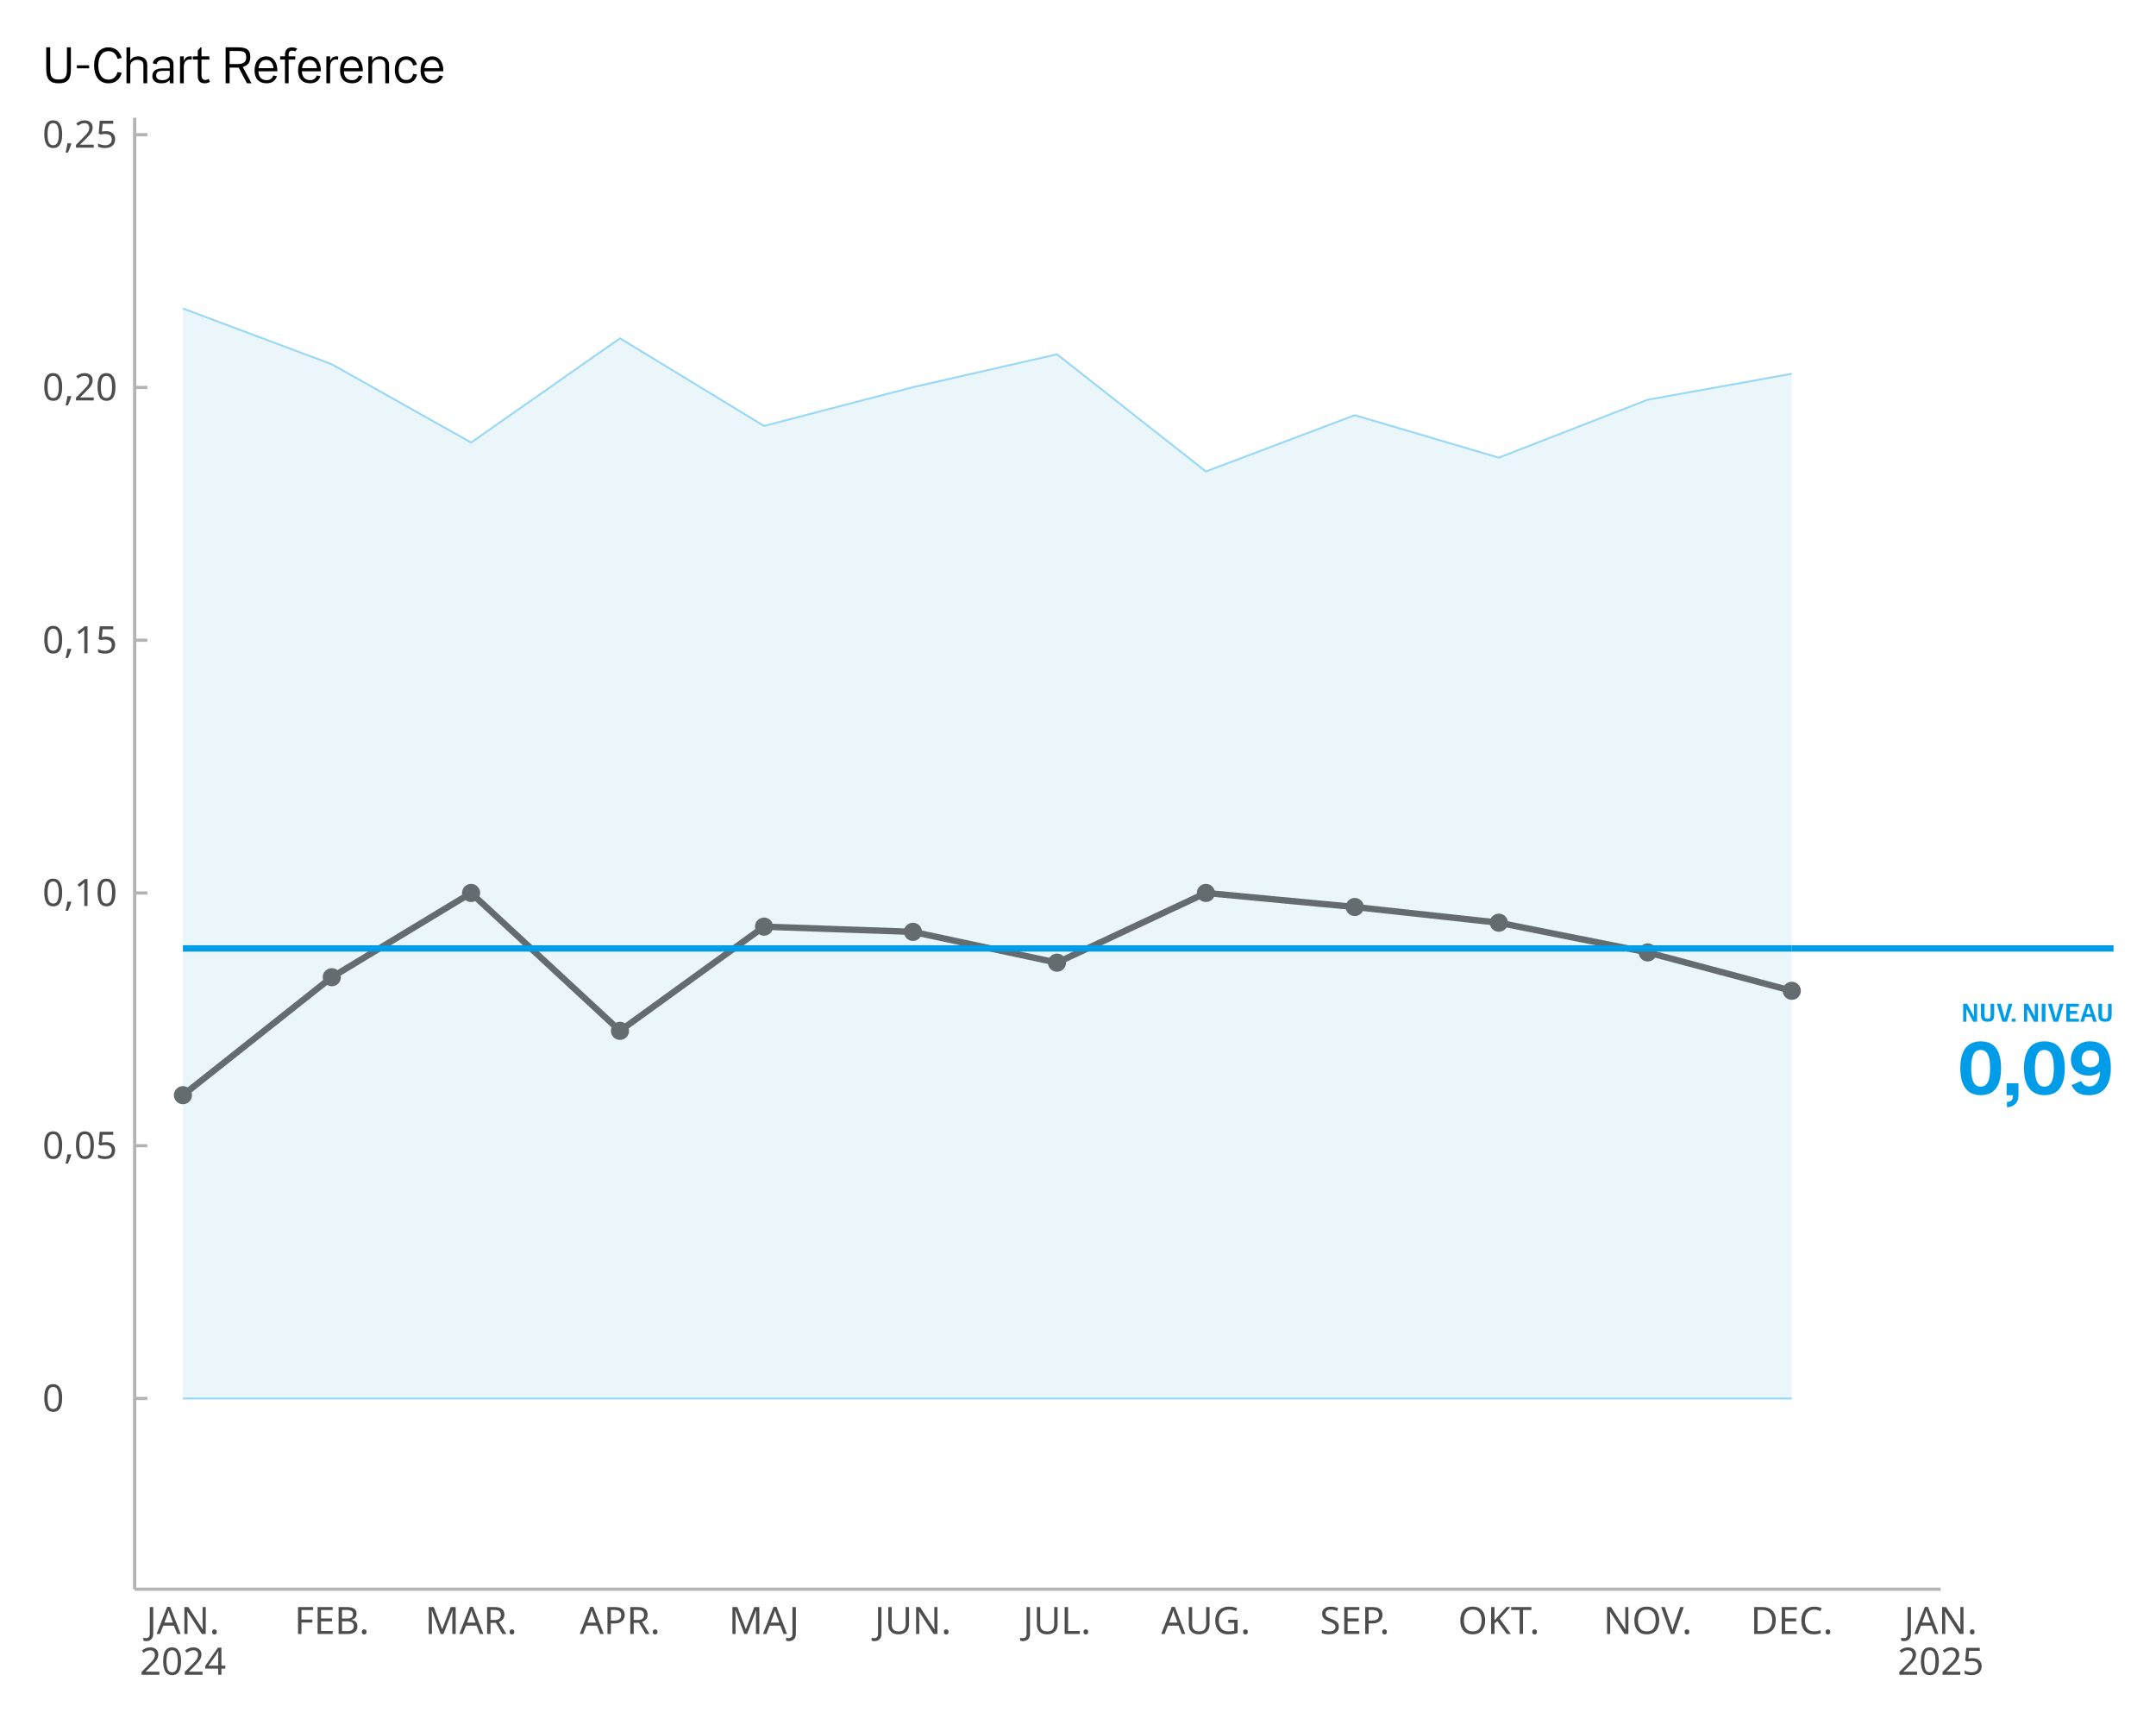
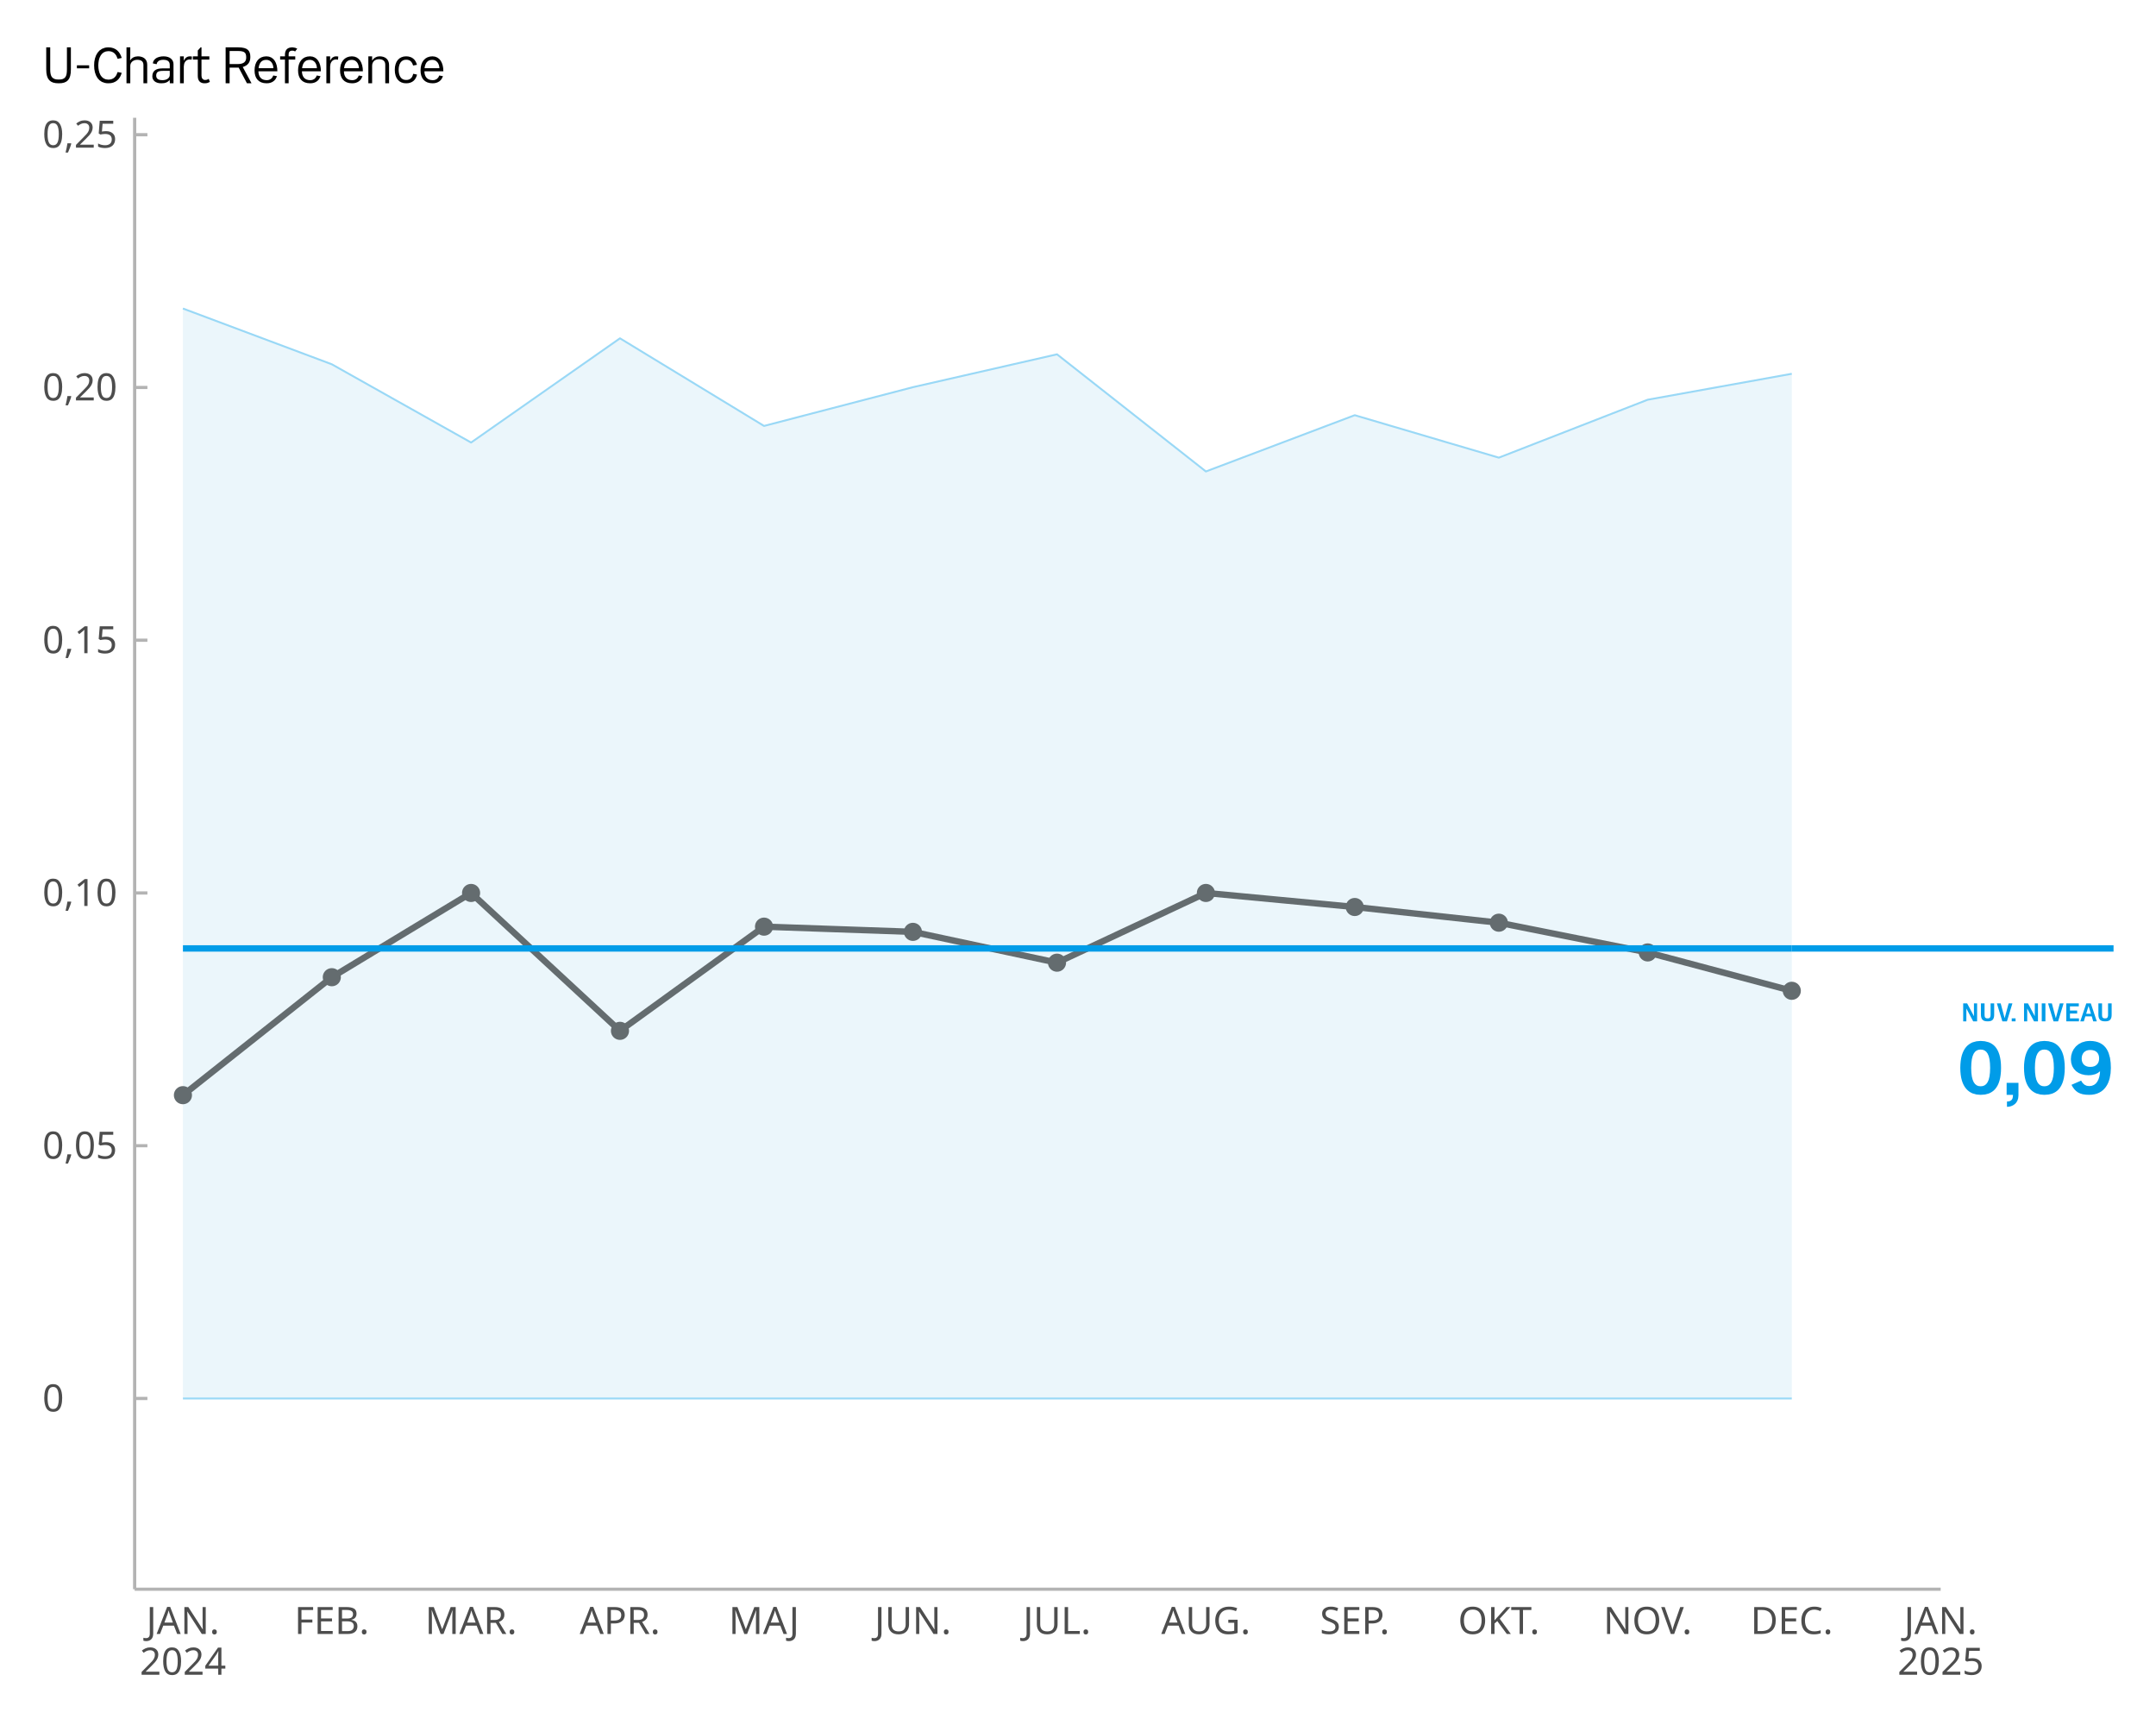
<svg xmlns="http://www.w3.org/2000/svg" class="svglite" data-engine-version="2.0" width="720.00pt" height="576.00pt" viewBox="0 0 720.00 576.00">
  <defs>
    <style type="text/css">
    .svglite line, .svglite polyline, .svglite polygon, .svglite path, .svglite rect, .svglite circle {
      fill: none;
      stroke: #000000;
      stroke-linecap: round;
      stroke-linejoin: round;
      stroke-miterlimit: 10.00;
    }
  </style>
  </defs>
  <rect width="100%" height="100%" style="stroke: none; fill: #FFFFFF;" />
  <defs>
    <clipPath id="cpMC4wMHw3MjAuMDB8MC4wMHw1NzYuMDA=">
      <rect x="0.00" y="0.00" width="720.00" height="576.00" />
    </clipPath>
  </defs>
  <g clip-path="url(#cpMC4wMHw3MjAuMDB8MC4wMHw1NzYuMDA=)">
    <rect x="0.00" y="0.00" width="720.00" height="576.00" style="stroke-width: 1.36; stroke: none; fill: #FFFFFF;" />
  </g>
  <defs>
    <clipPath id="cpNDQuOTd8NzA1LjgzfDM5LjMzfDUzMC42Ng==">
      <rect x="44.97" y="39.33" width="660.85" height="491.32" />
    </clipPath>
  </defs>
  <g clip-path="url(#cpNDQuOTd8NzA1LjgzfDM5LjMzfDUzMC42Ng==)">
    <rect x="44.97" y="39.33" width="660.85" height="491.32" style="stroke-width: 1.36; stroke: none; fill: #FFFFFF;" />
    <polygon points="61.09,103.02 110.81,121.64 157.32,147.77 207.04,112.97 255.15,142.23 304.87,129.29 352.99,118.31 402.71,157.43 452.42,138.64 500.54,152.82 550.26,133.47 598.37,124.81 598.37,466.97 550.26,466.97 500.54,466.97 452.42,466.97 402.71,466.97 352.99,466.97 304.87,466.97 255.15,466.97 207.04,466.97 157.32,466.97 110.81,466.97 61.09,466.97 " style="stroke-width: 0.00; stroke: none; stroke-linecap: butt; fill: #D8EEF9; fill-opacity: 0.50;" />
    <polyline points="61.09,103.02 110.81,121.64 157.32,147.77 207.04,112.97 255.15,142.23 304.87,129.29 352.99,118.31 402.71,157.43 452.42,138.64 500.54,152.82 550.26,133.47 598.37,124.81 " style="stroke-width: 1.36; stroke: none; stroke-linecap: butt;" />
    <polyline points="598.37,466.97 550.26,466.97 500.54,466.97 452.42,466.97 402.71,466.97 352.99,466.97 304.87,466.97 255.15,466.97 207.04,466.97 157.32,466.97 110.81,466.97 61.09,466.97 " style="stroke-width: 1.36; stroke: none; stroke-linecap: butt;" />
    <polyline points="61.09,103.02 110.81,121.64 157.32,147.77 207.04,112.97 255.15,142.23 304.87,129.29 352.99,118.31 402.71,157.43 452.42,138.64 500.54,152.82 550.26,133.47 598.37,124.81 " style="stroke-width: 0.64; stroke: #99D8F6; stroke-linecap: butt;" />
    <polyline points="61.09,466.97 110.81,466.97 157.32,466.97 207.04,466.97 255.15,466.97 304.87,466.97 352.99,466.97 402.71,466.97 452.42,466.97 500.54,466.97 550.26,466.97 598.37,466.97 " style="stroke-width: 0.64; stroke: #99D8F6; stroke-linecap: butt;" />
    <polyline points="61.09,365.69 110.81,326.30 157.32,298.17 207.04,344.21 255.15,309.42 304.87,311.16 352.99,321.45 402.71,298.17 452.42,302.86 500.54,308.10 550.26,318.03 598.37,330.84 " style="stroke-width: 2.13; stroke: #646C6F; stroke-linecap: butt;" />
    <circle cx="61.09" cy="365.69" r="2.58" style="stroke-width: 0.90; stroke: #646C6F; fill: #646C6F;" />
    <circle cx="110.81" cy="326.30" r="2.58" style="stroke-width: 0.90; stroke: #646C6F; fill: #646C6F;" />
    <circle cx="157.32" cy="298.17" r="2.58" style="stroke-width: 0.90; stroke: #646C6F; fill: #646C6F;" />
    <circle cx="207.04" cy="344.21" r="2.58" style="stroke-width: 0.90; stroke: #646C6F; fill: #646C6F;" />
    <circle cx="255.15" cy="309.42" r="2.58" style="stroke-width: 0.90; stroke: #646C6F; fill: #646C6F;" />
    <circle cx="304.87" cy="311.16" r="2.58" style="stroke-width: 0.90; stroke: #646C6F; fill: #646C6F;" />
    <circle cx="352.99" cy="321.45" r="2.58" style="stroke-width: 0.90; stroke: #646C6F; fill: #646C6F;" />
    <circle cx="402.71" cy="298.17" r="2.58" style="stroke-width: 0.90; stroke: #646C6F; fill: #646C6F;" />
    <circle cx="452.42" cy="302.86" r="2.58" style="stroke-width: 0.90; stroke: #646C6F; fill: #646C6F;" />
    <circle cx="500.54" cy="308.10" r="2.58" style="stroke-width: 0.90; stroke: #646C6F; fill: #646C6F;" />
    <circle cx="550.26" cy="318.03" r="2.58" style="stroke-width: 0.90; stroke: #646C6F; fill: #646C6F;" />
    <circle cx="598.37" cy="330.84" r="2.58" style="stroke-width: 0.90; stroke: #646C6F; fill: #646C6F;" />
    <polyline points="61.09,316.70 110.81,316.70 157.32,316.70 207.04,316.70 255.15,316.70 304.87,316.70 352.99,316.70 402.71,316.70 452.42,316.70 500.54,316.70 550.26,316.70 598.37,316.70 " style="stroke-width: 2.13; stroke: #009CE8; stroke-linecap: butt;" />
    <polyline points="598.37,316.70 705.83,316.70 " style="stroke-width: 2.13; stroke: #009CE8; stroke-linecap: butt;" />
-     <path d="M 660.26 335.16 L 659.20 335.16 L 659.20 339.44 L 656.93 335.16 L 655.61 335.16 L 655.61 341.16 L 656.67 341.16 L 656.67 336.88 L 658.95 341.16 L 660.26 341.16 Z" style="fill-rule: nonzero; fill: #009CE8; stroke-width: 0.75; stroke: none;" />
-     <path d="M 665.96 335.16 L 664.76 335.16 L 664.76 338.79 L 664.75 339.20 L 664.70 339.53 L 664.53 339.95 L 664.22 340.14 L 663.78 340.18 L 663.31 340.13 L 662.99 339.94 L 662.88 339.76 L 662.80 339.52 L 662.76 339.20 L 662.75 338.79 L 662.75 335.16 L 661.53 335.16 L 661.53 338.79 L 661.56 339.40 L 661.66 339.91 L 661.83 340.32 L 662.07 340.64 L 662.38 340.88 L 662.77 341.04 L 663.23 341.13 L 663.78 341.16 L 664.32 341.13 L 664.78 341.04 L 665.16 340.88 L 665.46 340.64 L 665.69 340.32 L 665.84 339.91 L 665.94 339.40 L 665.96 338.79 Z" style="fill-rule: nonzero; fill: #009CE8; stroke-width: 0.75; stroke: none;" />
-     <path d="M 670.79 335.16 L 669.47 340.05 L 669.44 340.05 L 668.13 335.16 L 666.86 335.16 L 668.69 341.16 L 670.22 341.16 L 672.05 335.16 Z" style="fill-rule: nonzero; fill: #009CE8; stroke-width: 0.75; stroke: none;" />
-     <path d="M 673.10 340.16 L 671.82 340.16 L 671.82 341.16 L 673.10 341.16 Z" style="fill-rule: nonzero; fill: #009CE8; stroke-width: 0.75; stroke: none;" />
-     <path d="M 680.58 335.16 L 679.52 335.16 L 679.52 339.44 L 677.25 335.16 L 675.93 335.16 L 675.93 341.16 L 676.99 341.16 L 676.99 336.88 L 679.27 341.16 L 680.58 341.16 Z" style="fill-rule: nonzero; fill: #009CE8; stroke-width: 0.75; stroke: none;" />
-     <path d="M 683.07 335.16 L 681.85 335.16 L 681.85 341.16 L 683.07 341.16 Z" style="fill-rule: nonzero; fill: #009CE8; stroke-width: 0.75; stroke: none;" />
-     <path d="M 687.88 335.16 L 686.56 340.05 L 686.53 340.05 L 685.22 335.16 L 683.95 335.16 L 685.78 341.16 L 687.31 341.16 L 689.14 335.16 Z" style="fill-rule: nonzero; fill: #009CE8; stroke-width: 0.75; stroke: none;" />
-     <path d="M 694.27 340.18 L 691.27 340.18 L 691.27 338.55 L 693.67 338.55 L 693.67 337.55 L 691.27 337.55 L 691.27 336.16 L 694.22 336.16 L 694.22 335.16 L 690.05 335.16 L 690.05 341.16 L 694.27 341.16 Z" style="fill-rule: nonzero; fill: #009CE8; stroke-width: 0.75; stroke: none;" />
-     <path d="M 698.23 335.16 L 696.73 335.16 L 694.71 341.16 L 695.90 341.16 L 696.40 339.51 L 698.54 339.51 L 699.04 341.16 L 700.23 341.16 ZM 696.68 338.63 L 697.46 336.05 L 697.48 336.05 L 698.28 338.63 Z" style="fill-rule: nonzero; fill: #009CE8; stroke-width: 0.75; stroke: none;" />
-     <path d="M 705.19 335.16 L 703.99 335.16 L 703.99 338.79 L 703.98 339.20 L 703.93 339.53 L 703.76 339.95 L 703.45 340.14 L 703.01 340.18 L 702.54 340.13 L 702.22 339.94 L 702.11 339.76 L 702.03 339.52 L 701.99 339.20 L 701.98 338.79 L 701.98 335.16 L 700.76 335.16 L 700.76 338.79 L 700.79 339.40 L 700.89 339.91 L 701.06 340.32 L 701.30 340.64 L 701.61 340.88 L 702.00 341.04 L 702.46 341.13 L 703.01 341.16 L 703.55 341.13 L 704.01 341.04 L 704.39 340.88 L 704.69 340.64 L 704.92 340.32 L 705.08 339.91 L 705.17 339.40 L 705.19 338.79 Z" style="fill-rule: nonzero; fill: #009CE8; stroke-width: 0.75; stroke: none;" />
-     <path d="M 668.22 355.47 L 668.12 354.34 L 667.95 353.31 L 667.73 352.39 L 667.44 351.56 L 667.11 350.82 L 666.72 350.18 L 666.29 349.62 L 665.81 349.14 L 665.28 348.73 L 664.72 348.40 L 664.12 348.14 L 662.83 347.81 L 661.44 347.71 L 660.05 347.82 L 658.76 348.18 L 658.17 348.46 L 657.61 348.80 L 657.08 349.22 L 656.60 349.72 L 656.17 350.29 L 655.78 350.94 L 655.45 351.68 L 655.16 352.50 L 654.94 353.41 L 654.78 354.41 L 654.68 355.51 L 654.64 356.71 L 654.68 357.90 L 654.78 359.00 L 654.94 360.00 L 655.17 360.91 L 655.45 361.73 L 655.79 362.47 L 656.18 363.12 L 656.62 363.69 L 657.10 364.19 L 657.62 364.61 L 658.18 364.95 L 658.77 365.23 L 660.06 365.59 L 661.44 365.71 L 662.83 365.60 L 664.11 365.27 L 664.71 365.01 L 665.27 364.68 L 665.79 364.27 L 666.27 363.79 L 666.71 363.23 L 667.10 362.58 L 667.44 361.85 L 667.72 361.02 L 667.95 360.10 L 668.11 359.07 L 668.22 357.94 L 668.25 356.71 ZM 664.55 358.28 L 664.39 359.59 L 664.13 360.66 L 663.76 361.49 L 663.31 362.11 L 662.76 362.53 L 662.14 362.77 L 661.44 362.85 L 660.74 362.77 L 660.12 362.53 L 659.58 362.11 L 659.13 361.49 L 658.77 360.66 L 658.50 359.59 L 658.34 358.28 L 658.28 356.71 L 658.34 355.13 L 658.50 353.82 L 658.77 352.76 L 659.13 351.93 L 659.58 351.31 L 660.12 350.90 L 660.74 350.66 L 661.44 350.58 L 662.14 350.66 L 662.76 350.90 L 663.31 351.31 L 663.76 351.93 L 664.13 352.76 L 664.39 353.82 L 664.55 355.13 L 664.61 356.71 Z" style="fill-rule: nonzero; fill: #009CE8; stroke-width: 0.75; stroke: none;" />
-     <path d="M 674.07 361.71 L 670.12 361.71 L 670.12 365.71 L 672.23 365.71 L 672.23 365.99 L 672.12 366.79 L 671.97 367.12 L 671.77 367.40 L 671.49 367.63 L 671.15 367.80 L 670.73 367.91 L 670.23 367.94 L 670.23 369.71 L 670.93 369.65 L 671.62 369.48 L 672.27 369.20 L 672.85 368.79 L 673.35 368.26 L 673.73 367.60 L 673.98 366.82 L 674.07 365.89 Z" style="fill-rule: nonzero; fill: #009CE8; stroke-width: 0.75; stroke: none;" />
-     <path d="M 689.50 355.47 L 689.39 354.34 L 689.23 353.31 L 689.01 352.39 L 688.72 351.56 L 688.39 350.82 L 688.00 350.18 L 687.57 349.62 L 687.08 349.14 L 686.56 348.73 L 686.00 348.40 L 685.40 348.14 L 684.11 347.81 L 682.72 347.71 L 681.33 347.82 L 680.04 348.18 L 679.44 348.46 L 678.88 348.80 L 678.36 349.22 L 677.88 349.72 L 677.45 350.29 L 677.06 350.94 L 676.73 351.68 L 676.44 352.50 L 676.22 353.41 L 676.06 354.41 L 675.95 355.51 L 675.92 356.71 L 675.96 357.90 L 676.06 359.00 L 676.22 360.00 L 676.45 360.91 L 676.73 361.73 L 677.07 362.47 L 677.46 363.12 L 677.90 363.69 L 678.38 364.19 L 678.90 364.61 L 679.46 364.95 L 680.05 365.23 L 681.34 365.59 L 682.72 365.71 L 684.10 365.60 L 685.39 365.27 L 685.99 365.01 L 686.55 364.68 L 687.07 364.27 L 687.55 363.79 L 687.99 363.23 L 688.38 362.58 L 688.72 361.85 L 689.00 361.02 L 689.23 360.10 L 689.39 359.07 L 689.50 357.94 L 689.53 356.71 ZM 685.83 358.28 L 685.67 359.59 L 685.40 360.66 L 685.04 361.49 L 684.59 362.11 L 684.04 362.53 L 683.42 362.77 L 682.72 362.85 L 682.02 362.77 L 681.40 362.53 L 680.86 362.11 L 680.41 361.49 L 680.04 360.66 L 679.78 359.59 L 679.62 358.28 L 679.56 356.71 L 679.62 355.13 L 679.78 353.82 L 680.04 352.76 L 680.41 351.93 L 680.86 351.31 L 681.40 350.90 L 682.02 350.66 L 682.72 350.58 L 683.42 350.66 L 684.04 350.90 L 684.59 351.31 L 685.04 351.93 L 685.40 352.76 L 685.67 353.82 L 685.83 355.13 L 685.89 356.71 Z" style="fill-rule: nonzero; fill: #009CE8; stroke-width: 0.75; stroke: none;" />
-     <path d="M 704.86 355.00 L 704.64 353.36 L 704.21 351.83 L 703.92 351.13 L 703.56 350.48 L 703.14 349.88 L 702.64 349.34 L 702.07 348.87 L 701.42 348.47 L 700.69 348.14 L 699.86 347.90 L 698.95 347.76 L 697.93 347.71 L 697.19 347.74 L 696.50 347.84 L 695.23 348.21 L 694.15 348.79 L 693.24 349.55 L 692.52 350.45 L 692.00 351.48 L 691.68 352.60 L 691.57 353.79 L 691.69 355.03 L 692.03 356.11 L 692.58 357.04 L 693.29 357.80 L 694.16 358.39 L 695.15 358.82 L 696.24 359.07 L 697.40 359.16 L 698.07 359.14 L 698.68 359.07 L 699.73 358.81 L 700.56 358.42 L 701.19 357.93 L 701.32 357.93 L 701.23 358.86 L 701.05 359.75 L 700.78 360.57 L 700.40 361.30 L 699.92 361.91 L 699.31 362.38 L 698.58 362.68 L 697.73 362.79 L 696.86 362.67 L 696.12 362.33 L 695.50 361.76 L 694.99 360.96 L 691.77 362.36 L 692.23 363.16 L 692.73 363.84 L 693.29 364.42 L 693.93 364.88 L 694.67 365.25 L 695.52 365.50 L 696.51 365.66 L 697.65 365.71 L 698.59 365.66 L 699.46 365.52 L 700.26 365.30 L 700.99 365.00 L 701.66 364.62 L 702.25 364.17 L 702.78 363.65 L 703.25 363.06 L 703.66 362.42 L 704.01 361.73 L 704.29 360.99 L 704.53 360.20 L 704.83 358.52 L 704.93 356.71 ZM 700.96 354.16 L 700.83 354.68 L 700.60 355.16 L 700.28 355.57 L 699.87 355.91 L 699.37 356.16 L 698.77 356.32 L 698.07 356.38 L 697.44 356.33 L 696.87 356.20 L 696.38 355.97 L 695.96 355.66 L 695.63 355.26 L 695.38 354.78 L 695.23 354.22 L 695.18 353.58 L 695.23 352.99 L 695.37 352.44 L 695.60 351.96 L 695.91 351.54 L 696.32 351.19 L 696.80 350.94 L 697.37 350.78 L 698.01 350.72 L 698.68 350.77 L 699.28 350.90 L 699.79 351.13 L 700.22 351.44 L 700.56 351.85 L 700.81 352.34 L 700.96 352.92 L 701.01 353.58 Z" style="fill-rule: nonzero; fill: #009CE8; stroke-width: 0.75; stroke: none;" />
+     <path d="M 660.26 335.04 L 659.20 335.04 L 659.20 339.32 L 656.93 335.04 L 655.61 335.04 L 655.61 341.04 L 656.67 341.04 L 656.67 336.76 L 658.95 341.04 L 660.26 341.04 Z" style="fill-rule: nonzero; fill: #009CE8; stroke-width: 0.75; stroke: none;" />
+     <path d="M 665.96 335.04 L 664.76 335.04 L 664.76 338.66 L 664.75 339.08 L 664.70 339.40 L 664.53 339.82 L 664.22 340.01 L 663.78 340.05 L 663.31 340.01 L 662.99 339.82 L 662.88 339.64 L 662.80 339.40 L 662.76 339.07 L 662.75 338.66 L 662.75 335.04 L 661.53 335.04 L 661.53 338.66 L 661.56 339.28 L 661.66 339.79 L 661.83 340.20 L 662.07 340.52 L 662.38 340.76 L 662.77 340.92 L 663.23 341.01 L 663.78 341.04 L 664.32 341.01 L 664.78 340.92 L 665.16 340.76 L 665.46 340.52 L 665.69 340.20 L 665.84 339.79 L 665.94 339.28 L 665.96 338.66 Z" style="fill-rule: nonzero; fill: #009CE8; stroke-width: 0.75; stroke: none;" />
+     <path d="M 670.79 335.04 L 669.47 339.93 L 669.44 339.93 L 668.13 335.04 L 666.86 335.04 L 668.69 341.04 L 670.22 341.04 L 672.05 335.04 Z" style="fill-rule: nonzero; fill: #009CE8; stroke-width: 0.75; stroke: none;" />
+     <path d="M 673.10 340.04 L 671.82 340.04 L 671.82 341.04 L 673.10 341.04 Z" style="fill-rule: nonzero; fill: #009CE8; stroke-width: 0.75; stroke: none;" />
+     <path d="M 680.58 335.04 L 679.52 335.04 L 679.52 339.32 L 677.25 335.04 L 675.93 335.04 L 675.93 341.04 L 676.99 341.04 L 676.99 336.76 L 679.27 341.04 L 680.58 341.04 Z" style="fill-rule: nonzero; fill: #009CE8; stroke-width: 0.75; stroke: none;" />
+     <path d="M 683.07 335.04 L 681.85 335.04 L 681.85 341.04 L 683.07 341.04 Z" style="fill-rule: nonzero; fill: #009CE8; stroke-width: 0.75; stroke: none;" />
+     <path d="M 687.88 335.04 L 686.56 339.93 L 686.53 339.93 L 685.22 335.04 L 683.95 335.04 L 685.78 341.04 L 687.31 341.04 L 689.14 335.04 Z" style="fill-rule: nonzero; fill: #009CE8; stroke-width: 0.75; stroke: none;" />
+     <path d="M 694.27 340.05 L 691.27 340.05 L 691.27 338.43 L 693.67 338.43 L 693.67 337.43 L 691.27 337.43 L 691.27 336.04 L 694.22 336.04 L 694.22 335.04 L 690.05 335.04 L 690.05 341.04 L 694.27 341.04 Z" style="fill-rule: nonzero; fill: #009CE8; stroke-width: 0.75; stroke: none;" />
+     <path d="M 698.23 335.04 L 696.73 335.04 L 694.71 341.04 L 695.90 341.04 L 696.40 339.38 L 698.54 339.38 L 699.04 341.04 L 700.23 341.04 ZM 696.68 338.51 L 697.46 335.93 L 697.48 335.93 L 698.28 338.51 Z" style="fill-rule: nonzero; fill: #009CE8; stroke-width: 0.75; stroke: none;" />
+     <path d="M 705.19 335.04 L 703.99 335.04 L 703.99 338.66 L 703.98 339.08 L 703.93 339.40 L 703.76 339.82 L 703.45 340.01 L 703.01 340.05 L 702.54 340.01 L 702.22 339.82 L 702.11 339.64 L 702.03 339.40 L 701.99 339.07 L 701.98 338.66 L 701.98 335.04 L 700.76 335.04 L 700.76 338.66 L 700.79 339.28 L 700.89 339.79 L 701.06 340.20 L 701.30 340.52 L 701.61 340.76 L 702.00 340.92 L 702.46 341.01 L 703.01 341.04 L 703.55 341.01 L 704.01 340.92 L 704.39 340.76 L 704.69 340.52 L 704.92 340.20 L 705.08 339.79 L 705.17 339.28 L 705.19 338.66 Z" style="fill-rule: nonzero; fill: #009CE8; stroke-width: 0.75; stroke: none;" />
+     <path d="M 668.22 355.34 L 668.12 354.21 L 667.95 353.19 L 667.73 352.26 L 667.44 351.43 L 667.11 350.70 L 666.72 350.05 L 666.29 349.49 L 665.81 349.01 L 665.28 348.61 L 664.72 348.28 L 664.12 348.02 L 662.83 347.69 L 661.44 347.58 L 660.05 347.70 L 658.76 348.05 L 658.17 348.33 L 657.61 348.68 L 657.08 349.10 L 656.60 349.59 L 656.17 350.16 L 655.78 350.82 L 655.45 351.55 L 655.16 352.37 L 654.94 353.29 L 654.78 354.29 L 654.68 355.39 L 654.64 356.58 L 654.68 357.78 L 654.78 358.87 L 654.94 359.87 L 655.17 360.78 L 655.45 361.61 L 655.79 362.34 L 656.18 362.99 L 656.62 363.57 L 657.10 364.06 L 657.62 364.48 L 658.18 364.83 L 658.77 365.11 L 660.06 365.47 L 661.44 365.58 L 662.83 365.48 L 664.11 365.15 L 664.71 364.88 L 665.27 364.55 L 665.79 364.15 L 666.27 363.67 L 666.71 363.10 L 667.10 362.46 L 667.44 361.72 L 667.72 360.90 L 667.95 359.97 L 668.11 358.95 L 668.22 357.82 L 668.25 356.58 ZM 664.55 358.16 L 664.39 359.47 L 664.13 360.53 L 663.76 361.36 L 663.31 361.98 L 662.76 362.41 L 662.14 362.65 L 661.44 362.72 L 660.74 362.65 L 660.12 362.41 L 659.58 361.98 L 659.13 361.36 L 658.77 360.53 L 658.50 359.47 L 658.34 358.16 L 658.28 356.58 L 658.34 355.00 L 658.50 353.69 L 658.77 352.63 L 659.13 351.80 L 659.58 351.19 L 660.12 350.77 L 660.74 350.53 L 661.44 350.46 L 662.14 350.53 L 662.76 350.77 L 663.31 351.19 L 663.76 351.80 L 664.13 352.63 L 664.39 353.69 L 664.55 355.00 L 664.61 356.58 Z" style="fill-rule: nonzero; fill: #009CE8; stroke-width: 0.75; stroke: none;" />
+     <path d="M 674.07 361.58 L 670.12 361.58 L 670.12 365.58 L 672.23 365.58 L 672.23 365.86 L 672.12 366.66 L 671.97 367.00 L 671.77 367.28 L 671.49 367.51 L 671.15 367.68 L 670.73 367.78 L 670.23 367.82 L 670.23 369.58 L 670.93 369.53 L 671.62 369.36 L 672.27 369.07 L 672.85 368.67 L 673.35 368.14 L 673.73 367.48 L 673.98 366.69 L 674.07 365.77 Z" style="fill-rule: nonzero; fill: #009CE8; stroke-width: 0.75; stroke: none;" />
+     <path d="M 689.50 355.34 L 689.39 354.21 L 689.23 353.19 L 689.01 352.26 L 688.72 351.43 L 688.39 350.70 L 688.00 350.05 L 687.57 349.49 L 687.08 349.01 L 686.56 348.61 L 686.00 348.28 L 685.40 348.02 L 684.11 347.69 L 682.72 347.58 L 681.33 347.70 L 680.04 348.05 L 679.44 348.33 L 678.88 348.68 L 678.36 349.10 L 677.88 349.59 L 677.45 350.16 L 677.06 350.82 L 676.73 351.55 L 676.44 352.37 L 676.22 353.29 L 676.06 354.29 L 675.95 355.39 L 675.92 356.58 L 675.96 357.78 L 676.06 358.87 L 676.22 359.87 L 676.45 360.78 L 676.73 361.61 L 677.07 362.34 L 677.46 362.99 L 677.90 363.57 L 678.38 364.06 L 678.90 364.48 L 679.46 364.83 L 680.05 365.11 L 681.34 365.47 L 682.72 365.58 L 684.10 365.48 L 685.39 365.15 L 685.99 364.88 L 686.55 364.55 L 687.07 364.15 L 687.55 363.67 L 687.99 363.10 L 688.38 362.46 L 688.72 361.72 L 689.00 360.90 L 689.23 359.97 L 689.39 358.95 L 689.50 357.82 L 689.53 356.58 ZM 685.83 358.16 L 685.67 359.47 L 685.40 360.53 L 685.04 361.36 L 684.59 361.98 L 684.04 362.41 L 683.42 362.65 L 682.72 362.72 L 682.02 362.65 L 681.40 362.41 L 680.86 361.98 L 680.41 361.36 L 680.04 360.53 L 679.78 359.47 L 679.62 358.16 L 679.56 356.58 L 679.62 355.00 L 679.78 353.69 L 680.04 352.63 L 680.41 351.80 L 680.86 351.19 L 681.40 350.77 L 682.02 350.53 L 682.72 350.46 L 683.42 350.53 L 684.04 350.77 L 684.59 351.19 L 685.04 351.80 L 685.40 352.63 L 685.67 353.69 L 685.83 355.00 L 685.89 356.58 Z" style="fill-rule: nonzero; fill: #009CE8; stroke-width: 0.75; stroke: none;" />
+     <path d="M 704.86 354.87 L 704.64 353.23 L 704.21 351.71 L 703.92 351.01 L 703.56 350.35 L 703.14 349.75 L 702.64 349.21 L 702.07 348.74 L 701.42 348.34 L 700.69 348.02 L 699.86 347.78 L 698.95 347.63 L 697.93 347.58 L 697.19 347.62 L 696.50 347.71 L 695.23 348.08 L 694.15 348.66 L 693.24 349.42 L 692.52 350.33 L 692.00 351.36 L 691.68 352.48 L 691.57 353.66 L 691.69 354.91 L 692.03 355.99 L 692.58 356.91 L 693.29 357.67 L 694.16 358.27 L 695.15 358.69 L 696.24 358.95 L 697.40 359.04 L 698.07 359.01 L 698.68 358.94 L 699.73 358.68 L 700.56 358.29 L 701.19 357.80 L 701.32 357.80 L 701.23 358.73 L 701.05 359.62 L 700.78 360.44 L 700.40 361.17 L 699.92 361.79 L 699.31 362.25 L 698.58 362.55 L 697.73 362.66 L 696.86 362.55 L 696.12 362.20 L 695.50 361.63 L 694.99 360.83 L 691.77 362.24 L 692.23 363.03 L 692.73 363.72 L 693.29 364.29 L 693.93 364.76 L 694.67 365.12 L 695.52 365.38 L 696.51 365.53 L 697.65 365.58 L 698.59 365.54 L 699.46 365.40 L 700.26 365.18 L 700.99 364.87 L 701.66 364.49 L 702.25 364.04 L 702.78 363.52 L 703.25 362.94 L 703.66 362.30 L 704.01 361.61 L 704.29 360.86 L 704.53 360.08 L 704.83 358.39 L 704.93 356.58 ZM 700.96 354.03 L 700.83 354.56 L 700.60 355.04 L 700.28 355.45 L 699.87 355.79 L 699.37 356.04 L 698.77 356.20 L 698.07 356.25 L 697.44 356.21 L 696.87 356.07 L 696.38 355.85 L 695.96 355.54 L 695.63 355.14 L 695.38 354.66 L 695.23 354.10 L 695.18 353.46 L 695.23 352.86 L 695.37 352.32 L 695.60 351.83 L 695.91 351.41 L 696.32 351.07 L 696.80 350.81 L 697.37 350.65 L 698.01 350.60 L 698.68 350.64 L 699.28 350.78 L 699.79 351.00 L 700.22 351.32 L 700.56 351.72 L 700.81 352.21 L 700.96 352.79 L 701.01 353.46 Z" style="fill-rule: nonzero; fill: #009CE8; stroke-width: 0.75; stroke: none;" />
  </g>
  <g clip-path="url(#cpMC4wMHw3MjAuMDB8MC4wMHw1NzYuMDA=)">
    <polyline points="44.97,530.66 44.97,39.33 " style="stroke-width: 1.07; stroke: #B3B3B3; stroke-linecap: butt;" />
    <text x="14.17" y="471.30" style="font-size: 12.60px; fill: #4D4D4D; font-family: sans;" textLength="7.01px" lengthAdjust="spacingAndGlyphs">0</text>
    <text x="14.17" y="386.90" style="font-size: 12.60px; fill: #4D4D4D; font-family: sans;" textLength="24.52px" lengthAdjust="spacingAndGlyphs">0,05</text>
    <text x="14.17" y="302.51" style="font-size: 12.60px; fill: #4D4D4D; font-family: sans;" textLength="24.52px" lengthAdjust="spacingAndGlyphs">0,10</text>
    <text x="14.17" y="218.11" style="font-size: 12.60px; fill: #4D4D4D; font-family: sans;" textLength="24.52px" lengthAdjust="spacingAndGlyphs">0,15</text>
    <text x="14.17" y="133.71" style="font-size: 12.60px; fill: #4D4D4D; font-family: sans;" textLength="24.52px" lengthAdjust="spacingAndGlyphs">0,20</text>
    <text x="14.17" y="49.31" style="font-size: 12.60px; fill: #4D4D4D; font-family: sans;" textLength="24.52px" lengthAdjust="spacingAndGlyphs">0,25</text>
    <polyline points="49.23,466.97 44.97,466.97 " style="stroke-width: 1.07; stroke: #B3B3B3; stroke-linecap: butt;" />
    <polyline points="49.23,382.57 44.97,382.57 " style="stroke-width: 1.07; stroke: #B3B3B3; stroke-linecap: butt;" />
    <polyline points="49.23,298.17 44.97,298.17 " style="stroke-width: 1.07; stroke: #B3B3B3; stroke-linecap: butt;" />
    <polyline points="49.23,213.77 44.97,213.77 " style="stroke-width: 1.07; stroke: #B3B3B3; stroke-linecap: butt;" />
    <polyline points="49.23,129.38 44.97,129.38 " style="stroke-width: 1.07; stroke: #B3B3B3; stroke-linecap: butt;" />
    <polyline points="49.23,44.98 44.97,44.98 " style="stroke-width: 1.07; stroke: #B3B3B3; stroke-linecap: butt;" />
    <polyline points="44.97,530.66 648.09,530.66 " style="stroke-width: 1.07; stroke: #B3B3B3; stroke-linecap: butt;" />
    <text x="61.09" y="545.60" text-anchor="middle" style="font-size: 12.60px; fill: #4D4D4D; font-family: sans;" textLength="27.31px" lengthAdjust="spacingAndGlyphs">JAN.</text>
    <text x="61.09" y="559.21" text-anchor="middle" style="font-size: 12.60px; fill: #4D4D4D; font-family: sans;" textLength="28.03px" lengthAdjust="spacingAndGlyphs">2024</text>
    <text x="110.81" y="545.60" text-anchor="middle" style="font-size: 12.60px; fill: #4D4D4D; font-family: sans;" textLength="28.01px" lengthAdjust="spacingAndGlyphs">FEB.</text>
    <text x="157.32" y="545.60" text-anchor="middle" style="font-size: 12.60px; fill: #4D4D4D; font-family: sans;" textLength="31.51px" lengthAdjust="spacingAndGlyphs">MAR.</text>
    <text x="207.04" y="545.60" text-anchor="middle" style="font-size: 12.60px; fill: #4D4D4D; font-family: sans;" textLength="29.42px" lengthAdjust="spacingAndGlyphs">APR.</text>
    <text x="255.15" y="545.60" text-anchor="middle" style="font-size: 12.60px; fill: #4D4D4D; font-family: sans;" textLength="25.21px" lengthAdjust="spacingAndGlyphs">MAJ</text>
    <text x="304.87" y="545.60" text-anchor="middle" style="font-size: 12.60px; fill: #4D4D4D; font-family: sans;" textLength="28.01px" lengthAdjust="spacingAndGlyphs">JUN.</text>
    <text x="352.99" y="545.60" text-anchor="middle" style="font-size: 12.60px; fill: #4D4D4D; font-family: sans;" textLength="25.92px" lengthAdjust="spacingAndGlyphs">JUL.</text>
    <text x="402.71" y="545.60" text-anchor="middle" style="font-size: 12.60px; fill: #4D4D4D; font-family: sans;" textLength="30.81px" lengthAdjust="spacingAndGlyphs">AUG.</text>
    <text x="452.42" y="545.60" text-anchor="middle" style="font-size: 12.60px; fill: #4D4D4D; font-family: sans;" textLength="28.72px" lengthAdjust="spacingAndGlyphs">SEP.</text>
    <text x="500.54" y="545.60" text-anchor="middle" style="font-size: 12.60px; fill: #4D4D4D; font-family: sans;" textLength="29.41px" lengthAdjust="spacingAndGlyphs">OKT.</text>
    <text x="550.26" y="545.60" text-anchor="middle" style="font-size: 12.60px; fill: #4D4D4D; font-family: sans;" textLength="30.81px" lengthAdjust="spacingAndGlyphs">NOV.</text>
    <text x="598.37" y="545.60" text-anchor="middle" style="font-size: 12.60px; fill: #4D4D4D; font-family: sans;" textLength="30.11px" lengthAdjust="spacingAndGlyphs">DEC.</text>
    <text x="648.09" y="545.60" text-anchor="middle" style="font-size: 12.60px; fill: #4D4D4D; font-family: sans;" textLength="27.31px" lengthAdjust="spacingAndGlyphs">JAN.</text>
    <text x="648.09" y="559.21" text-anchor="middle" style="font-size: 12.60px; fill: #4D4D4D; font-family: sans;" textLength="28.03px" lengthAdjust="spacingAndGlyphs">2025</text>
    <path d="M 23.67 15.81 L 22.35 15.81 L 22.35 23.19 L 22.32 24.03 L 22.23 24.74 L 22.06 25.32 L 21.80 25.78 L 21.44 26.13 L 20.96 26.38 L 20.36 26.52 L 19.61 26.56 L 18.86 26.52 L 18.25 26.38 L 17.76 26.13 L 17.37 25.78 L 17.09 25.32 L 16.91 24.74 L 16.80 24.03 L 16.77 23.19 L 16.77 15.81 L 15.44 15.81 L 15.44 23.14 L 15.50 24.35 L 15.69 25.35 L 16.01 26.16 L 16.46 26.79 L 17.04 27.26 L 17.76 27.58 L 18.62 27.76 L 19.61 27.81 L 20.60 27.76 L 21.45 27.57 L 22.15 27.25 L 22.71 26.78 L 23.14 26.15 L 23.44 25.34 L 23.62 24.34 L 23.67 23.14 Z" style="fill-rule: nonzero; fill: #000000; stroke-width: 0.75; stroke: none;" />
    <path d="M 29.77 21.81 L 25.68 21.81 L 25.68 22.81 L 29.77 22.81 Z" style="fill-rule: nonzero; fill: #000000; stroke-width: 0.75; stroke: none;" />
    <path d="M 38.87 25.05 L 38.58 25.49 L 38.24 25.86 L 37.83 26.17 L 37.36 26.40 L 36.81 26.54 L 36.19 26.60 L 35.33 26.49 L 34.61 26.18 L 34.03 25.71 L 33.57 25.10 L 33.24 24.38 L 33.01 23.57 L 32.87 22.71 L 32.83 21.81 L 32.88 20.95 L 33.01 20.10 L 33.24 19.30 L 33.59 18.58 L 34.04 17.97 L 34.63 17.49 L 35.34 17.19 L 36.19 17.08 L 36.81 17.13 L 37.36 17.28 L 37.83 17.51 L 38.24 17.82 L 38.58 18.20 L 38.87 18.64 L 39.29 19.64 L 40.65 19.35 L 40.39 18.61 L 40.05 17.94 L 39.63 17.34 L 39.13 16.82 L 38.54 16.40 L 37.86 16.08 L 37.08 15.88 L 36.19 15.81 L 35.59 15.85 L 35.03 15.94 L 34.04 16.31 L 33.21 16.89 L 32.56 17.64 L 32.05 18.54 L 31.70 19.56 L 31.49 20.66 L 31.43 21.81 L 31.49 23.01 L 31.70 24.14 L 32.05 25.15 L 32.55 26.04 L 33.21 26.78 L 34.03 27.34 L 35.02 27.69 L 35.58 27.78 L 36.19 27.81 L 37.09 27.75 L 37.87 27.56 L 38.56 27.25 L 39.15 26.84 L 39.65 26.33 L 40.06 25.74 L 40.39 25.07 L 40.65 24.33 L 39.29 24.05 Z" style="fill-rule: nonzero; fill: #000000; stroke-width: 0.75; stroke: none;" />
    <path d="M 49.16 21.61 L 49.10 20.91 L 48.90 20.32 L 48.61 19.84 L 48.22 19.46 L 47.75 19.17 L 47.22 18.97 L 46.65 18.85 L 46.05 18.81 L 45.16 18.92 L 44.45 19.20 L 43.90 19.62 L 43.52 20.11 L 43.44 20.11 L 43.49 18.73 L 43.51 17.47 L 43.51 15.81 L 42.24 15.81 L 42.24 27.81 L 43.51 27.81 L 43.51 21.99 L 43.55 21.58 L 43.67 21.20 L 43.87 20.86 L 44.14 20.56 L 44.48 20.32 L 44.88 20.13 L 45.33 20.01 L 45.83 19.97 L 46.30 20.00 L 46.72 20.07 L 47.07 20.20 L 47.36 20.38 L 47.59 20.62 L 47.76 20.91 L 47.86 21.25 L 47.90 21.66 L 47.90 27.81 L 49.16 27.81 Z" style="fill-rule: nonzero; fill: #000000; stroke-width: 0.75; stroke: none;" />
    <path d="M 57.94 27.81 L 57.94 21.42 L 57.89 20.91 L 57.74 20.43 L 57.48 19.99 L 57.12 19.60 L 56.66 19.27 L 56.10 19.03 L 55.43 18.87 L 54.66 18.81 L 53.92 18.85 L 53.25 18.98 L 52.65 19.17 L 52.13 19.44 L 51.71 19.78 L 51.38 20.18 L 51.15 20.64 L 51.04 21.16 L 52.29 21.44 L 52.52 20.81 L 52.97 20.35 L 53.29 20.18 L 53.65 20.07 L 54.08 19.99 L 54.55 19.97 L 55.05 20.00 L 55.48 20.07 L 55.85 20.20 L 56.15 20.39 L 56.39 20.63 L 56.56 20.93 L 56.66 21.28 L 56.69 21.70 L 56.69 22.83 L 54.32 22.83 L 53.51 22.87 L 52.80 22.99 L 52.21 23.20 L 51.72 23.50 L 51.35 23.87 L 51.08 24.34 L 50.92 24.89 L 50.87 25.53 L 50.92 26.01 L 51.07 26.44 L 51.32 26.83 L 51.66 27.17 L 52.08 27.44 L 52.59 27.64 L 53.17 27.77 L 53.82 27.81 L 54.80 27.75 L 55.56 27.54 L 56.16 27.19 L 56.66 26.70 L 56.72 27.81 ZM 56.65 25.38 L 56.52 25.72 L 56.31 26.02 L 56.02 26.28 L 55.67 26.48 L 55.26 26.64 L 54.79 26.73 L 54.27 26.77 L 53.78 26.74 L 53.36 26.68 L 52.99 26.56 L 52.70 26.40 L 52.46 26.19 L 52.30 25.93 L 52.20 25.62 L 52.16 25.27 L 52.20 24.82 L 52.31 24.46 L 52.50 24.17 L 52.76 23.96 L 53.10 23.82 L 53.52 23.72 L 54.02 23.67 L 54.60 23.66 L 56.69 23.66 L 56.69 25.00 Z" style="fill-rule: nonzero; fill: #000000; stroke-width: 0.75; stroke: none;" />
    <path d="M 64.10 18.88 L 63.48 18.81 L 63.07 18.84 L 62.71 18.92 L 62.15 19.22 L 61.74 19.66 L 61.45 20.19 L 61.38 20.19 L 61.38 18.81 L 60.12 18.81 L 60.12 27.81 L 61.38 27.81 L 61.38 22.19 L 61.50 21.32 L 61.65 20.93 L 61.87 20.57 L 62.15 20.27 L 62.49 20.04 L 62.90 19.90 L 63.38 19.85 L 63.99 19.92 L 63.99 20.11 Z" style="fill-rule: nonzero; fill: #000000; stroke-width: 0.75; stroke: none;" />
    <path d="M 69.71 26.33 L 69.14 26.62 L 68.59 26.70 L 68.26 26.68 L 67.99 26.60 L 67.59 26.29 L 67.36 25.83 L 67.29 25.24 L 67.29 19.89 L 69.91 19.89 L 69.91 18.81 L 67.29 18.81 L 67.29 15.81 L 66.99 15.81 L 66.05 16.86 L 66.05 18.81 L 64.41 18.81 L 64.41 19.89 L 66.05 19.89 L 66.05 25.38 L 66.09 25.95 L 66.20 26.44 L 66.39 26.86 L 66.64 27.20 L 66.97 27.47 L 67.37 27.66 L 67.83 27.78 L 68.37 27.81 L 68.89 27.78 L 69.34 27.68 L 70.09 27.35 Z" style="fill-rule: nonzero; fill: #000000; stroke-width: 0.75; stroke: none;" />
    <path d="M 81.07 22.38 L 81.65 22.16 L 82.15 21.90 L 82.59 21.58 L 82.95 21.20 L 83.23 20.76 L 83.43 20.26 L 83.56 19.69 L 83.60 19.05 L 83.56 18.32 L 83.42 17.67 L 83.17 17.12 L 82.79 16.66 L 82.26 16.29 L 81.56 16.03 L 80.68 15.87 L 79.60 15.81 L 75.35 15.81 L 75.35 27.81 L 76.68 27.81 L 76.68 22.58 L 79.71 22.58 L 82.47 27.81 L 84.00 27.81 ZM 82.19 19.65 L 82.08 20.09 L 81.88 20.47 L 81.60 20.79 L 81.22 21.04 L 80.73 21.23 L 80.14 21.35 L 79.43 21.39 L 76.68 21.39 L 76.68 17.03 L 79.47 17.03 L 80.23 17.06 L 80.84 17.15 L 81.32 17.30 L 81.68 17.52 L 81.94 17.81 L 82.10 18.18 L 82.19 18.63 L 82.22 19.17 Z" style="fill-rule: nonzero; fill: #000000; stroke-width: 0.75; stroke: none;" />
    <path d="M 89.70 27.77 L 90.30 27.64 L 90.83 27.43 L 91.29 27.15 L 91.69 26.81 L 92.03 26.40 L 92.52 25.45 L 91.27 25.20 L 90.95 25.83 L 90.51 26.33 L 89.88 26.65 L 89.49 26.74 L 89.04 26.77 L 88.41 26.71 L 87.86 26.56 L 87.39 26.31 L 87.01 25.97 L 86.70 25.54 L 86.49 25.04 L 86.35 24.46 L 86.30 23.81 L 92.63 23.81 L 92.57 22.79 L 92.40 21.84 L 92.12 20.99 L 91.72 20.25 L 91.21 19.65 L 90.58 19.20 L 89.84 18.91 L 88.97 18.81 L 88.08 18.90 L 87.29 19.15 L 86.61 19.55 L 86.05 20.10 L 85.60 20.78 L 85.27 21.59 L 85.07 22.51 L 85.01 23.53 L 85.07 24.45 L 85.25 25.28 L 85.56 26.01 L 86.00 26.63 L 86.56 27.13 L 87.25 27.50 L 88.07 27.73 L 89.02 27.81 ZM 86.35 22.77 L 86.45 22.19 L 86.60 21.65 L 86.81 21.18 L 87.08 20.77 L 87.42 20.44 L 87.84 20.19 L 88.34 20.04 L 88.93 19.99 L 89.45 20.04 L 89.92 20.20 L 90.32 20.46 L 90.65 20.80 L 90.92 21.21 L 91.12 21.68 L 91.25 22.20 L 91.30 22.77 Z" style="fill-rule: nonzero; fill: #000000; stroke-width: 0.75; stroke: none;" />
    <path d="M 98.60 15.96 L 97.71 15.81 L 97.16 15.84 L 96.66 15.94 L 96.23 16.11 L 95.86 16.36 L 95.56 16.71 L 95.34 17.15 L 95.20 17.69 L 95.16 18.35 L 95.16 18.81 L 93.55 18.81 L 93.55 19.89 L 95.16 19.89 L 95.16 27.81 L 96.39 27.81 L 96.39 19.89 L 98.60 19.89 L 98.60 18.81 L 96.39 18.81 L 96.39 18.24 L 96.43 17.73 L 96.60 17.31 L 96.97 17.02 L 97.25 16.94 L 97.61 16.91 L 98.14 16.97 L 98.55 17.19 L 99.27 16.24 Z" style="fill-rule: nonzero; fill: #000000; stroke-width: 0.75; stroke: none;" />
    <path d="M 104.23 27.77 L 104.83 27.64 L 105.36 27.43 L 105.82 27.15 L 106.22 26.81 L 106.56 26.40 L 107.05 25.45 L 105.80 25.20 L 105.48 25.83 L 105.04 26.33 L 104.41 26.65 L 104.02 26.74 L 103.57 26.77 L 102.94 26.71 L 102.39 26.56 L 101.92 26.31 L 101.54 25.97 L 101.24 25.54 L 101.02 25.04 L 100.88 24.46 L 100.83 23.81 L 107.16 23.81 L 107.11 22.79 L 106.94 21.84 L 106.65 20.99 L 106.25 20.25 L 105.74 19.65 L 105.11 19.20 L 104.37 18.91 L 103.51 18.81 L 102.61 18.90 L 101.82 19.15 L 101.14 19.55 L 100.58 20.10 L 100.13 20.78 L 99.80 21.59 L 99.60 22.51 L 99.54 23.53 L 99.60 24.45 L 99.78 25.28 L 100.09 26.01 L 100.53 26.63 L 101.09 27.13 L 101.78 27.50 L 102.60 27.73 L 103.55 27.81 ZM 100.88 22.77 L 100.98 22.19 L 101.13 21.65 L 101.34 21.18 L 101.61 20.77 L 101.96 20.44 L 102.37 20.19 L 102.87 20.04 L 103.46 19.99 L 103.99 20.04 L 104.45 20.20 L 104.85 20.46 L 105.19 20.80 L 105.45 21.21 L 105.65 21.68 L 105.78 22.20 L 105.83 22.77 Z" style="fill-rule: nonzero; fill: #000000; stroke-width: 0.75; stroke: none;" />
    <path d="M 112.97 18.88 L 112.35 18.81 L 111.94 18.84 L 111.58 18.92 L 111.02 19.22 L 110.61 19.66 L 110.31 20.19 L 110.25 20.19 L 110.25 18.81 L 108.99 18.81 L 108.99 27.81 L 110.25 27.81 L 110.25 22.19 L 110.37 21.32 L 110.52 20.93 L 110.74 20.57 L 111.01 20.27 L 111.36 20.04 L 111.77 19.90 L 112.25 19.85 L 112.86 19.92 L 112.86 20.11 Z" style="fill-rule: nonzero; fill: #000000; stroke-width: 0.75; stroke: none;" />
    <path d="M 118.25 27.77 L 118.85 27.64 L 119.38 27.43 L 119.85 27.15 L 120.24 26.81 L 120.58 26.40 L 121.07 25.45 L 119.82 25.20 L 119.51 25.83 L 119.06 26.33 L 118.44 26.65 L 118.04 26.74 L 117.59 26.77 L 116.96 26.71 L 116.41 26.56 L 115.95 26.31 L 115.56 25.97 L 115.26 25.54 L 115.04 25.04 L 114.90 24.46 L 114.86 23.81 L 121.18 23.81 L 121.13 22.79 L 120.96 21.84 L 120.67 20.99 L 120.28 20.25 L 119.76 19.65 L 119.13 19.20 L 118.39 18.91 L 117.53 18.81 L 116.63 18.90 L 115.85 19.15 L 115.17 19.55 L 114.60 20.10 L 114.15 20.78 L 113.82 21.59 L 113.63 22.51 L 113.56 23.53 L 113.62 24.45 L 113.81 25.28 L 114.12 26.01 L 114.55 26.63 L 115.12 27.13 L 115.81 27.50 L 116.63 27.73 L 117.57 27.81 ZM 114.90 22.77 L 115.00 22.19 L 115.15 21.65 L 115.36 21.18 L 115.63 20.77 L 115.98 20.44 L 116.39 20.19 L 116.89 20.04 L 117.48 19.99 L 118.01 20.04 L 118.47 20.20 L 118.87 20.46 L 119.21 20.80 L 119.47 21.21 L 119.67 21.68 L 119.80 22.20 L 119.86 22.77 Z" style="fill-rule: nonzero; fill: #000000; stroke-width: 0.75; stroke: none;" />
    <path d="M 129.93 21.74 L 129.87 21.03 L 129.68 20.43 L 129.40 19.93 L 129.02 19.52 L 128.56 19.21 L 128.04 18.99 L 127.47 18.86 L 126.87 18.81 L 126.37 18.85 L 125.93 18.93 L 125.22 19.25 L 124.70 19.68 L 124.34 20.16 L 124.27 20.16 L 124.27 18.81 L 123.01 18.81 L 123.01 27.81 L 124.27 27.81 L 124.27 21.94 L 124.32 21.45 L 124.45 21.02 L 124.66 20.65 L 124.93 20.34 L 125.27 20.09 L 125.67 19.91 L 126.12 19.80 L 126.60 19.77 L 127.07 19.80 L 127.48 19.89 L 127.84 20.05 L 128.13 20.26 L 128.36 20.52 L 128.53 20.84 L 128.63 21.21 L 128.66 21.63 L 128.66 27.81 L 129.93 27.81 Z" style="fill-rule: nonzero; fill: #000000; stroke-width: 0.75; stroke: none;" />
    <path d="M 137.71 25.48 L 137.50 25.84 L 137.23 26.14 L 136.92 26.38 L 136.55 26.56 L 136.12 26.67 L 135.62 26.70 L 135.03 26.64 L 134.52 26.46 L 134.10 26.17 L 133.75 25.77 L 133.48 25.28 L 133.29 24.70 L 133.17 24.04 L 133.13 23.31 L 133.17 22.60 L 133.29 21.96 L 133.48 21.38 L 133.75 20.89 L 134.10 20.49 L 134.52 20.19 L 135.03 20.00 L 135.62 19.94 L 136.10 19.97 L 136.51 20.07 L 136.87 20.24 L 137.18 20.46 L 137.65 21.07 L 137.96 21.88 L 139.24 21.64 L 139.03 21.01 L 138.75 20.45 L 138.41 19.96 L 137.99 19.56 L 137.51 19.24 L 136.95 19.01 L 136.32 18.86 L 135.62 18.81 L 134.78 18.89 L 134.04 19.13 L 133.39 19.50 L 132.85 20.02 L 132.41 20.67 L 132.10 21.44 L 131.90 22.32 L 131.84 23.31 L 131.90 24.32 L 132.10 25.22 L 132.41 25.99 L 132.85 26.63 L 133.39 27.14 L 134.04 27.51 L 134.78 27.74 L 135.62 27.81 L 136.33 27.77 L 136.97 27.62 L 137.54 27.38 L 138.03 27.06 L 138.45 26.64 L 138.79 26.15 L 139.07 25.57 L 139.27 24.91 L 138.01 24.63 Z" style="fill-rule: nonzero; fill: #000000; stroke-width: 0.75; stroke: none;" />
    <path d="M 145.13 27.77 L 145.73 27.64 L 146.26 27.43 L 146.73 27.15 L 147.12 26.81 L 147.46 26.40 L 147.95 25.45 L 146.70 25.20 L 146.39 25.83 L 145.94 26.33 L 145.32 26.65 L 144.92 26.74 L 144.47 26.77 L 143.84 26.71 L 143.29 26.56 L 142.83 26.31 L 142.44 25.97 L 142.14 25.54 L 141.92 25.04 L 141.78 24.46 L 141.74 23.81 L 148.06 23.81 L 148.01 22.79 L 147.84 21.84 L 147.55 20.99 L 147.16 20.25 L 146.64 19.65 L 146.01 19.20 L 145.27 18.91 L 144.41 18.81 L 143.51 18.90 L 142.73 19.15 L 142.05 19.55 L 141.48 20.10 L 141.03 20.78 L 140.70 21.59 L 140.51 22.51 L 140.44 23.53 L 140.50 24.45 L 140.69 25.28 L 141.00 26.01 L 141.43 26.63 L 142.00 27.13 L 142.69 27.50 L 143.51 27.73 L 144.45 27.81 ZM 141.78 22.77 L 141.88 22.19 L 142.03 21.65 L 142.24 21.18 L 142.51 20.77 L 142.86 20.44 L 143.27 20.19 L 143.77 20.04 L 144.36 19.99 L 144.89 20.04 L 145.35 20.20 L 145.75 20.46 L 146.09 20.80 L 146.35 21.21 L 146.55 21.68 L 146.68 22.20 L 146.74 22.77 Z" style="fill-rule: nonzero; fill: #000000; stroke-width: 0.75; stroke: none;" />
  </g>
</svg>
